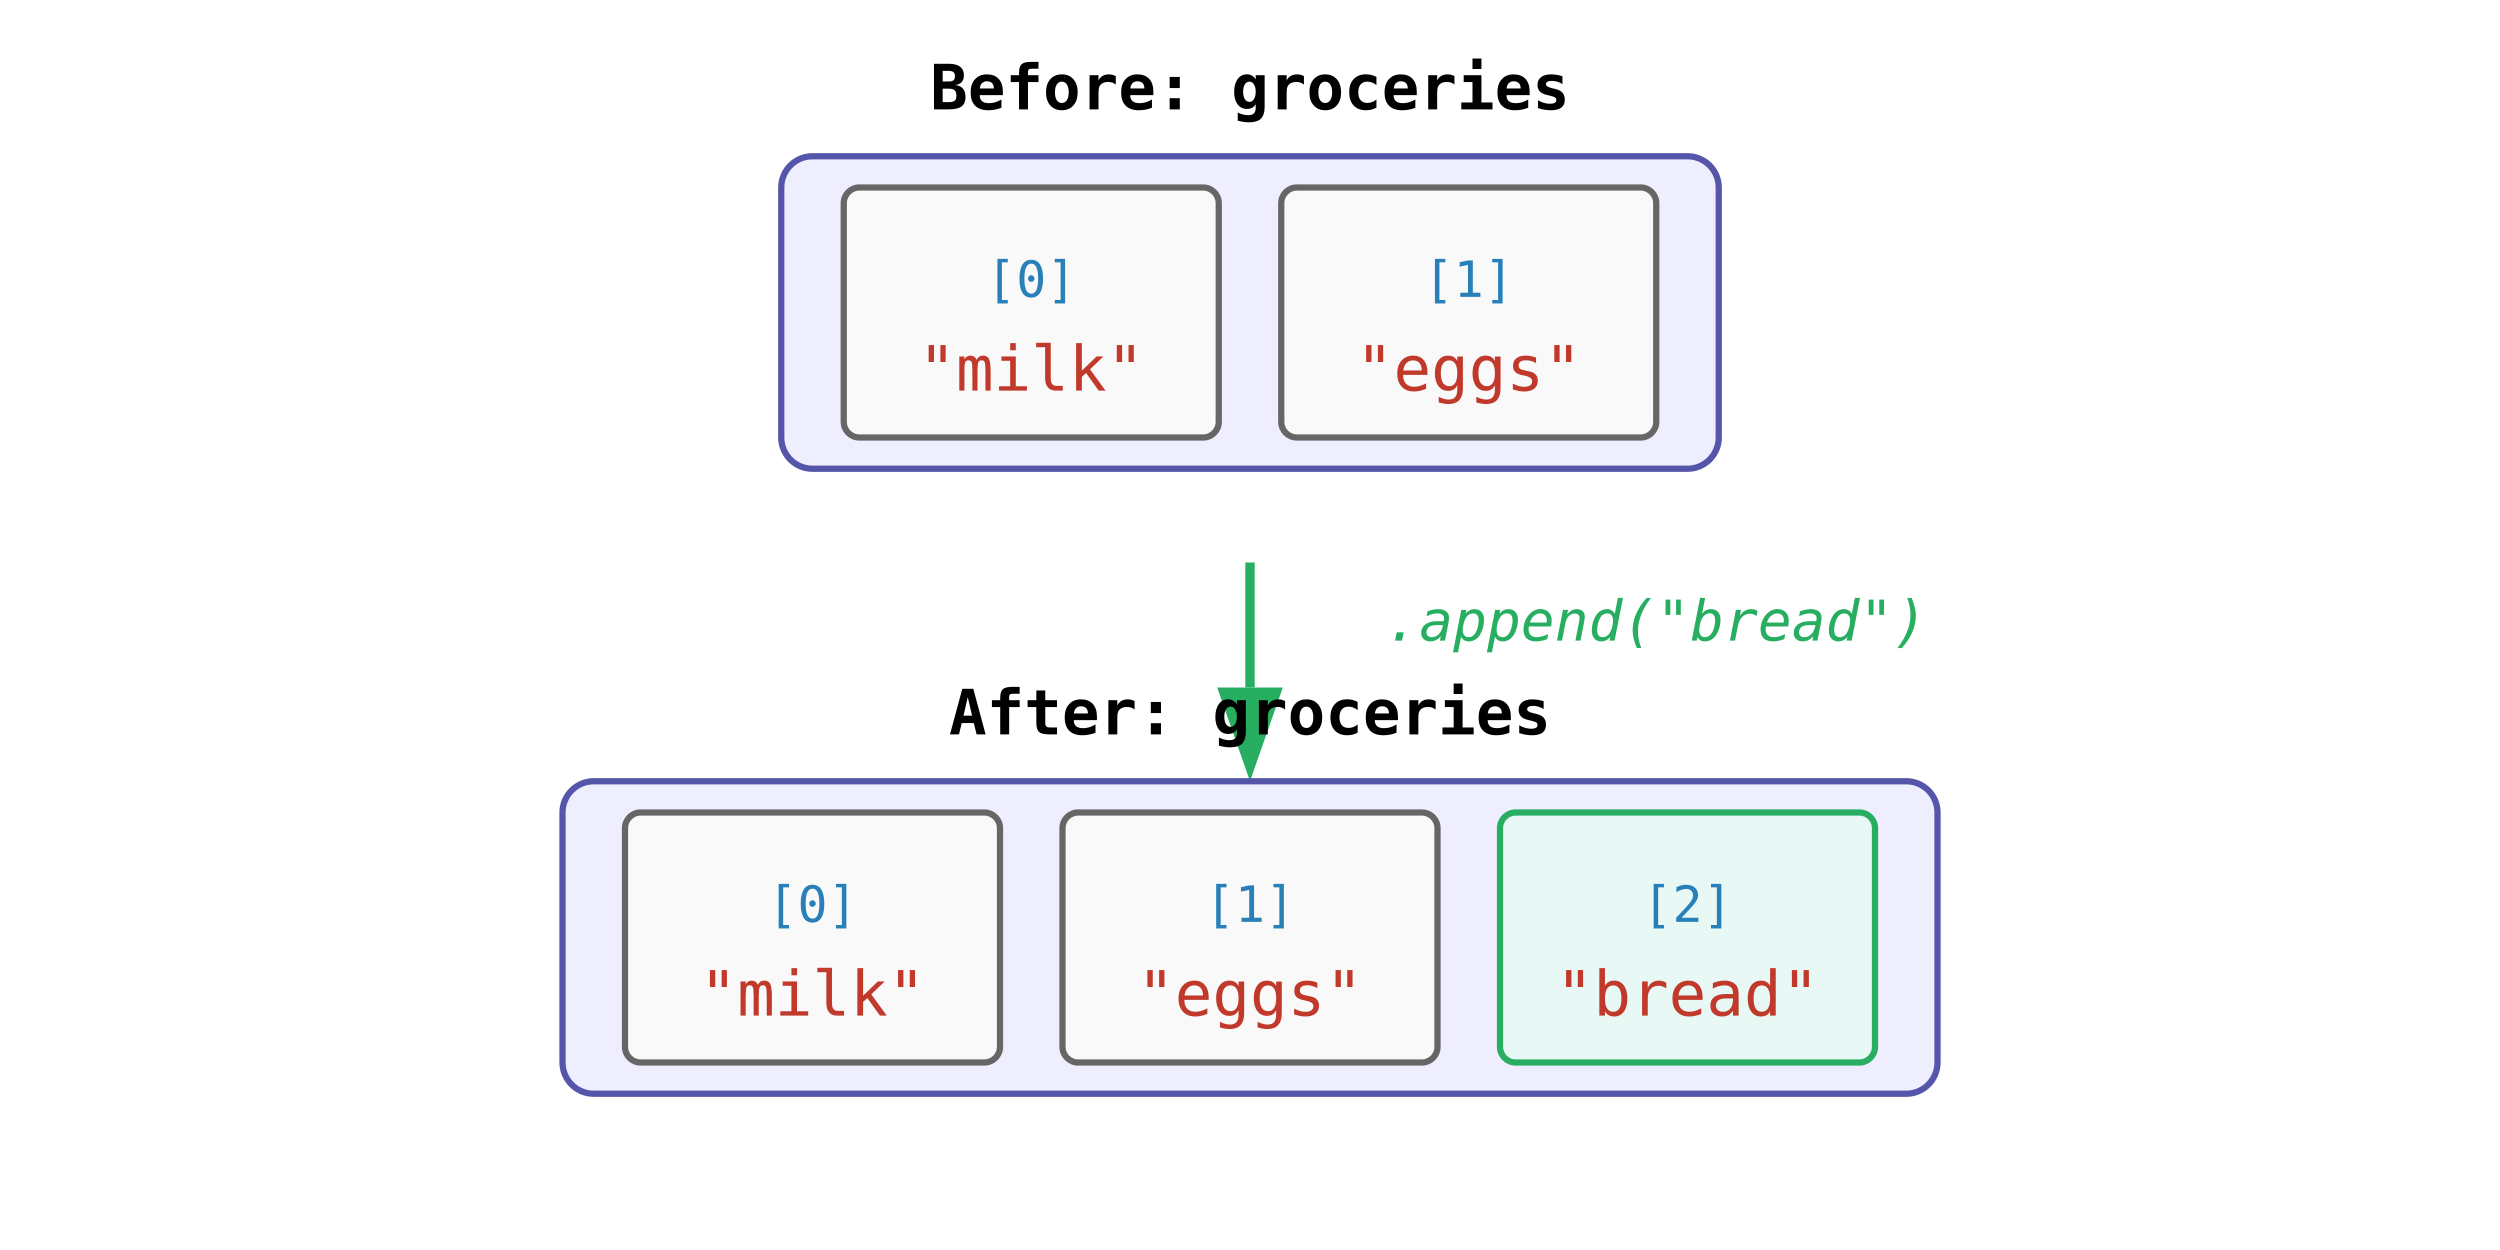
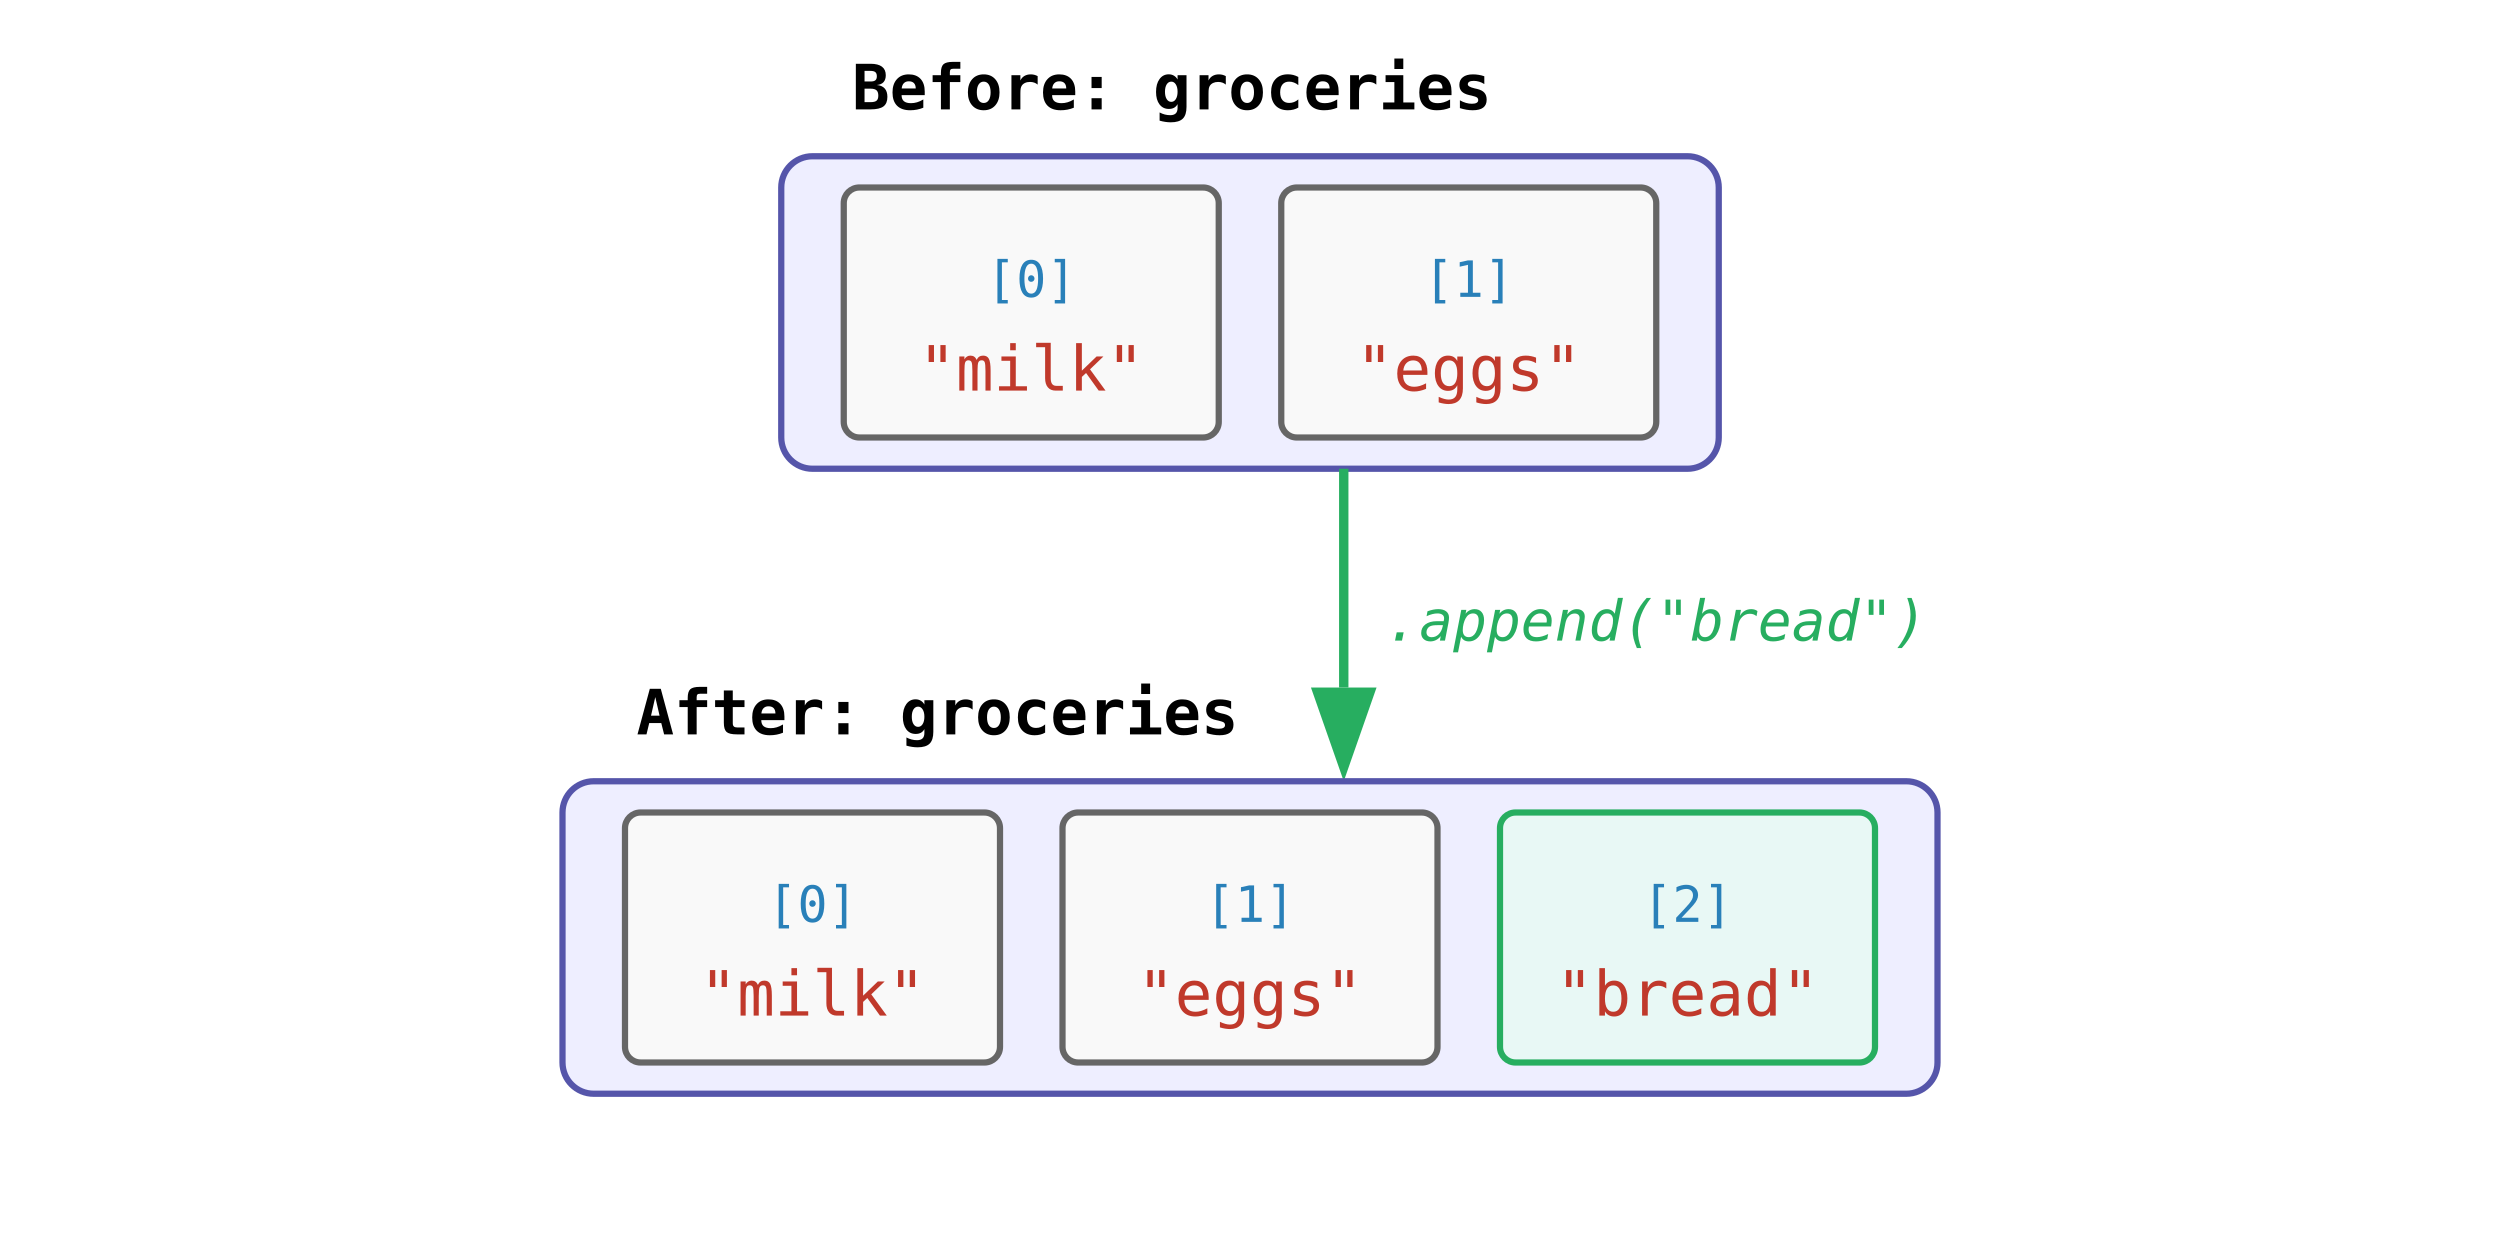
<svg xmlns="http://www.w3.org/2000/svg" width="100%" viewBox="0 0 800 400" font-family="monospace, sans-serif" font-size="20">
  <style>
        .box { fill: #f9f9f9; stroke: #666; stroke-width: 2; }
        .container { fill: #eef; stroke: #55a; stroke-width: 2; rx: 10; }
        .label { font-weight: bold; text-anchor: middle; }
        .value { text-anchor: middle; fill: #c0392b; }
        .index { text-anchor: middle; fill: #2980b9; font-size: 16px; }
        .action-text { font-style: italic; text-anchor: middle; fill: #27ae60; font-size: 18px; }
        .arrow { stroke: #27ae60; stroke-width: 3; marker-end: url(#arrowhead); }
        .new-box { fill: #e8f8f5; stroke: #27ae60; stroke-width: 2; }
    </style>
  <defs>
    <marker id="arrowhead" markerWidth="10" markerHeight="7" refX="0" refY="3.5" orient="auto">
      <polygon points="0 0, 10 3.5, 0 7" fill="#27ae60" />
    </marker>
  </defs>
  <rect width="100%" height="100%" fill="white" />
  <g transform="translate(400, 100)">
-     <text x="0" y="-65" class="label">Before: groceries</text>
+     <text x="-25" y="-65" class="label">Before: groceries</text>
    <rect x="-150" y="-50" width="300" height="100" class="container" />
    <g transform="translate(-70, 0)">
      <rect x="-60" y="-40" width="120" height="80" class="box" rx="5" />
      <text x="0" y="-5" class="index">[0]</text>
      <text x="0" y="25" class="value">"milk"</text>
    </g>
    <g transform="translate(70, 0)">
      <rect x="-60" y="-40" width="120" height="80" class="box" rx="5" />
      <text x="0" y="-5" class="index">[1]</text>
      <text x="0" y="25" class="value">"eggs"</text>
    </g>
  </g>
  <g transform="translate(400, 200)">
-     <line x1="0" y1="-20" x2="0" y2="20" class="arrow" />
+     <line x1="30" y1="-50" x2="30" y2="20" class="arrow" />
    <text x="130" y="5" class="action-text">.append("bread")</text>
  </g>
  <g transform="translate(400, 300)">
-     <text x="0" y="-65" class="label">After: groceries</text>
+     <text x="-100" y="-65" class="label">After: groceries</text>
    <rect x="-220" y="-50" width="440" height="100" class="container" />
    <g transform="translate(-140, 0)">
      <rect x="-60" y="-40" width="120" height="80" class="box" rx="5" />
      <text x="0" y="-5" class="index">[0]</text>
      <text x="0" y="25" class="value">"milk"</text>
    </g>
    <g transform="translate(0, 0)">
      <rect x="-60" y="-40" width="120" height="80" class="box" rx="5" />
      <text x="0" y="-5" class="index">[1]</text>
      <text x="0" y="25" class="value">"eggs"</text>
    </g>
    <g transform="translate(140, 0)">
      <rect x="-60" y="-40" width="120" height="80" class="new-box" rx="5" />
      <text x="0" y="-5" class="index">[2]</text>
      <text x="0" y="25" class="value">"bread"</text>
    </g>
  </g>
</svg>
